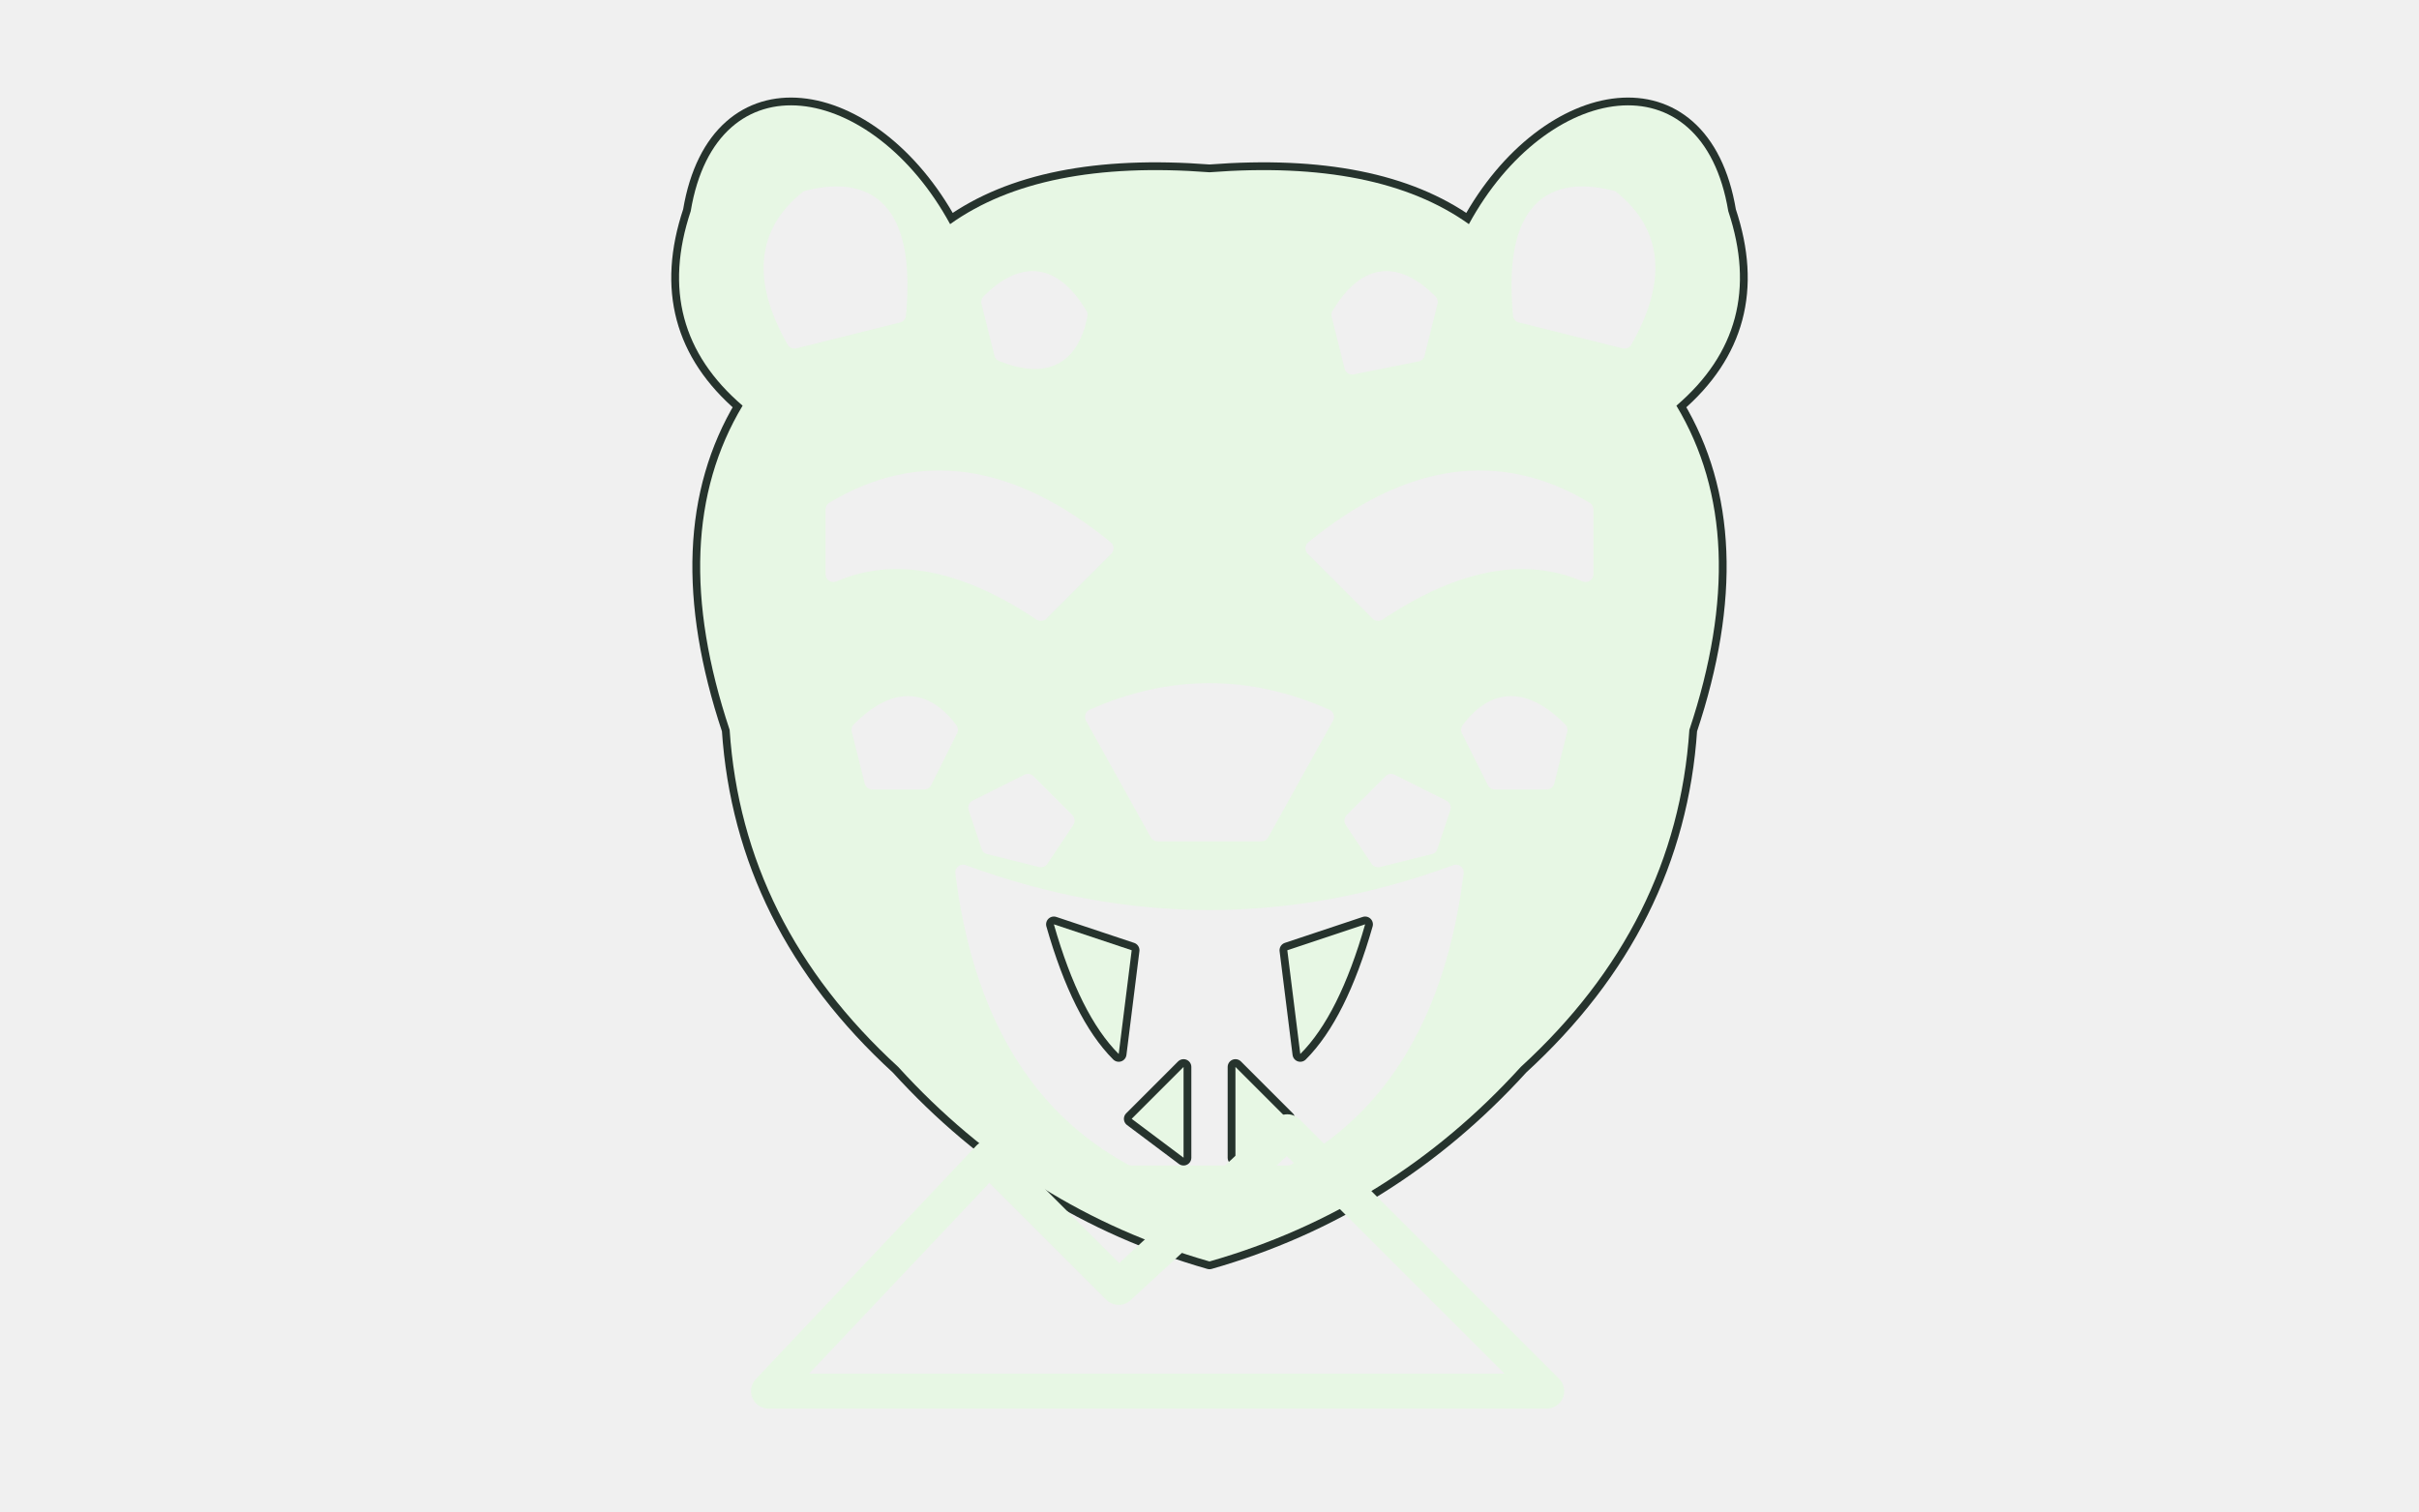
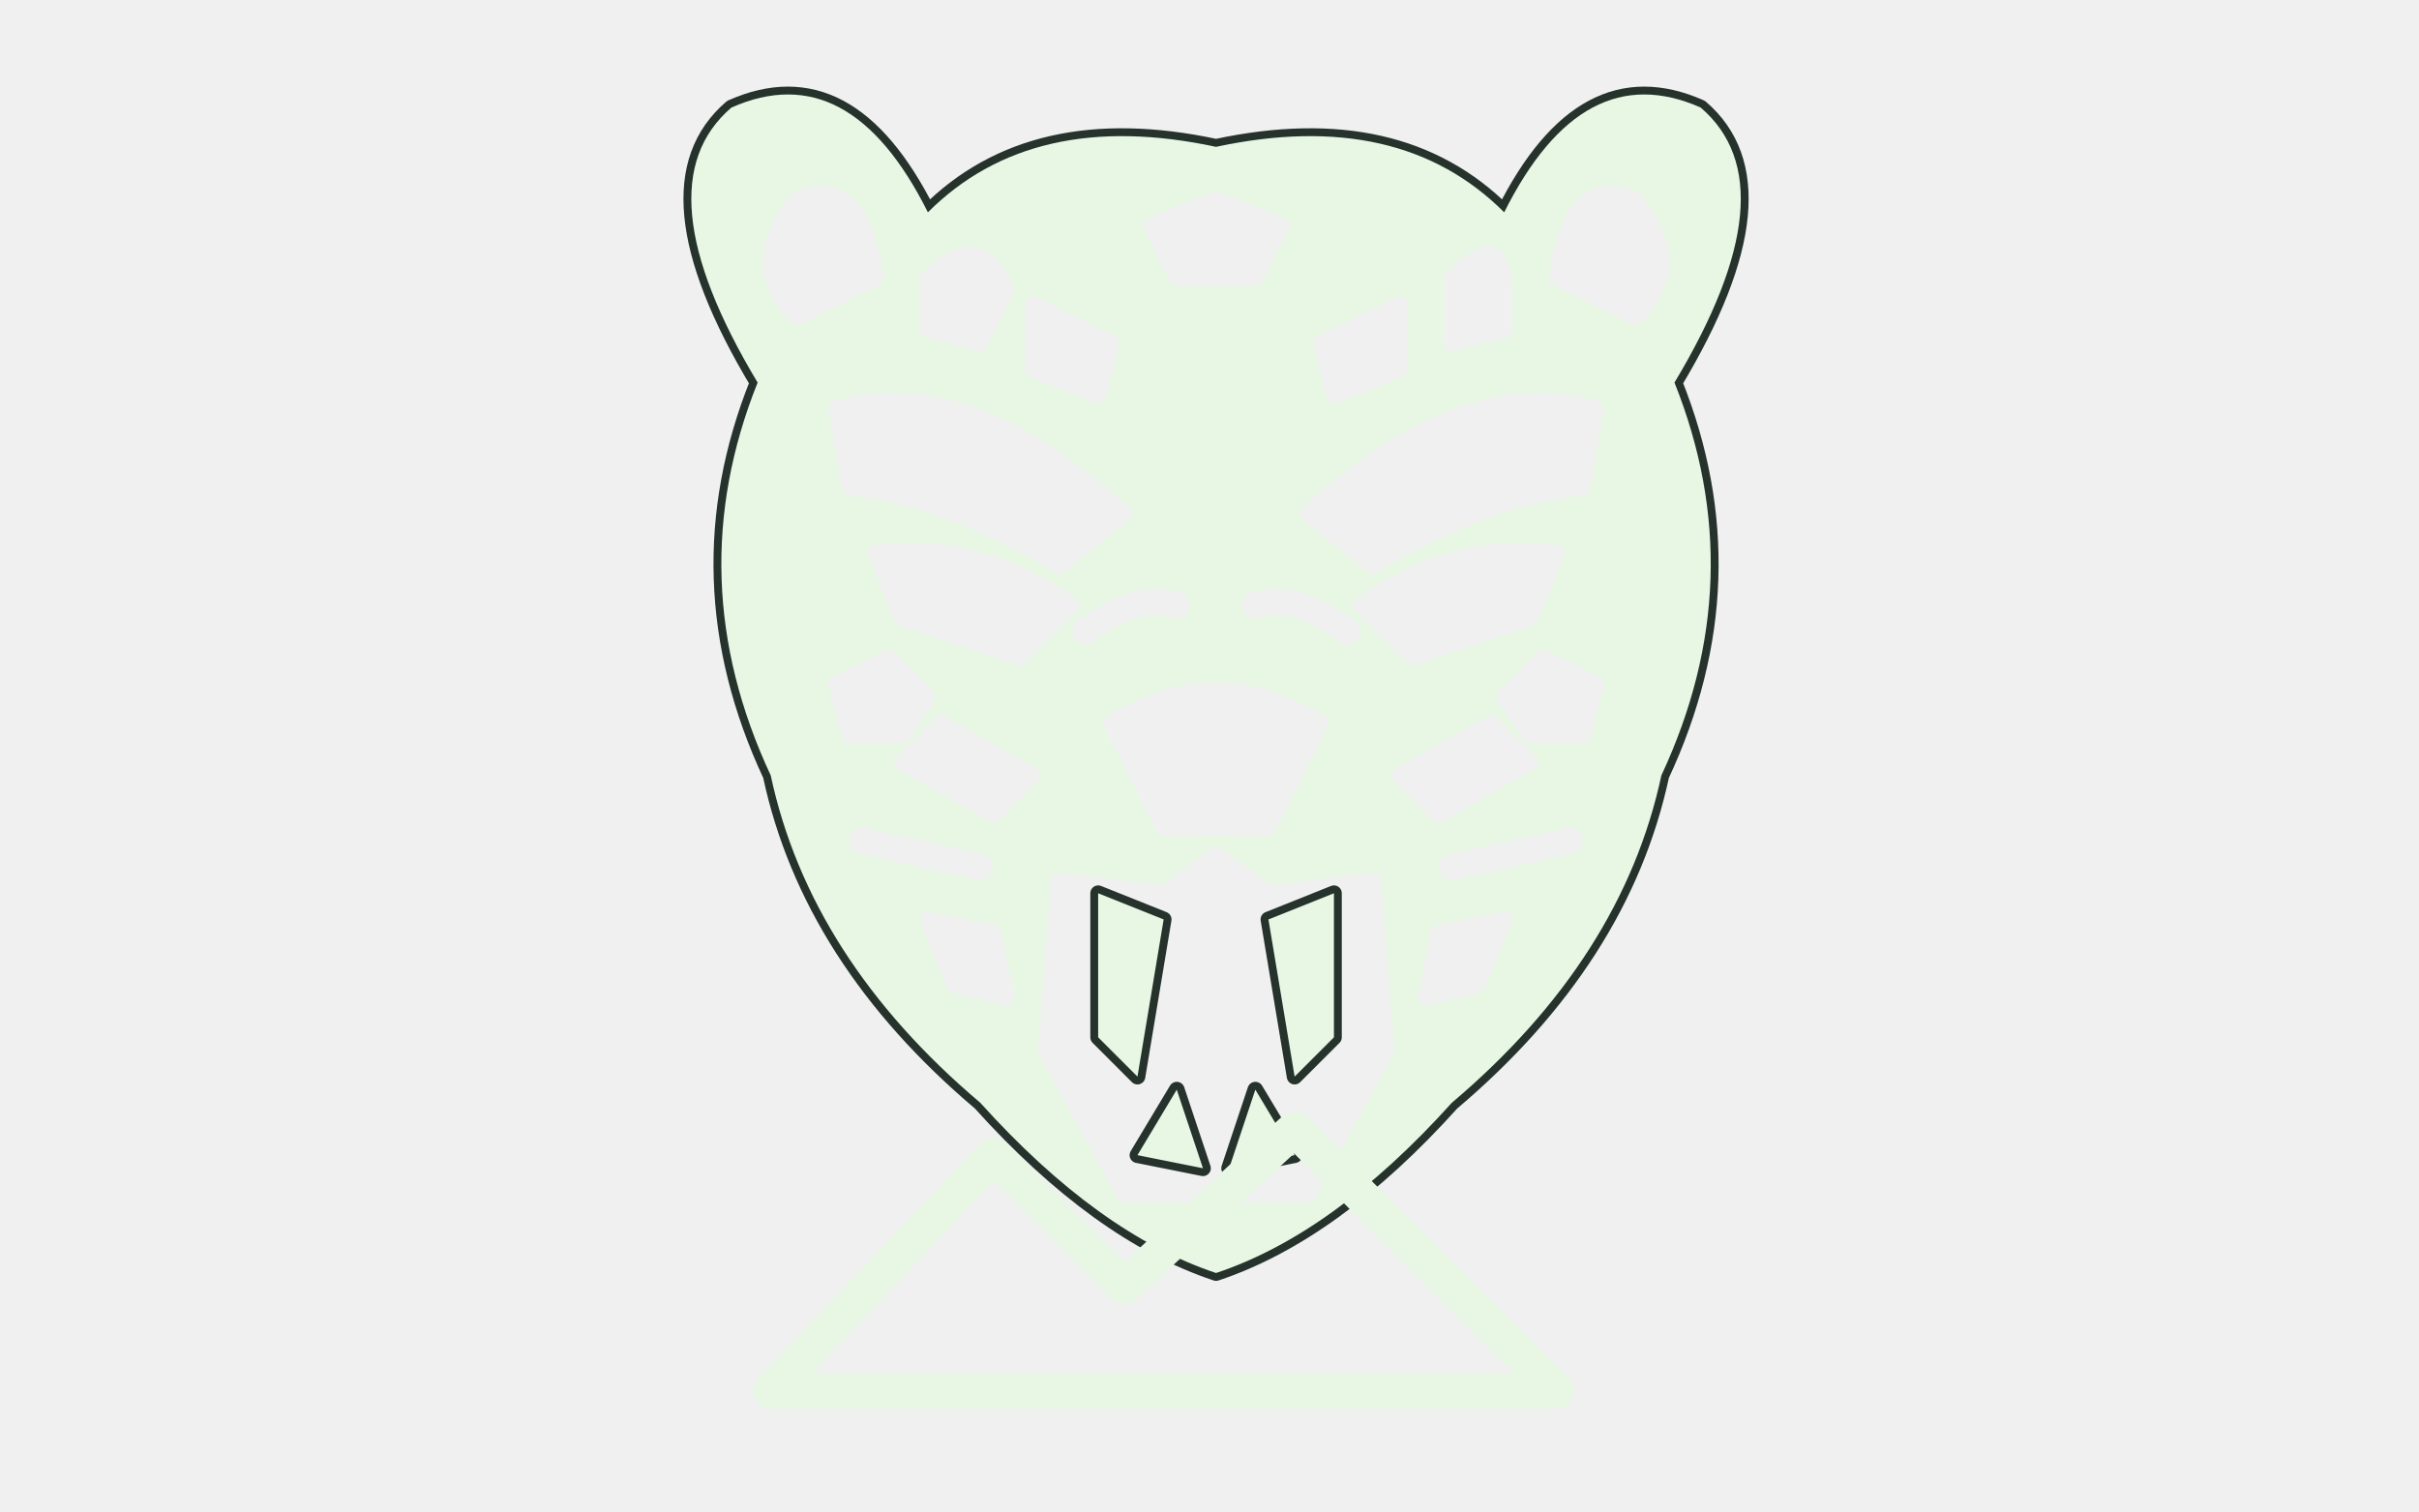
<svg xmlns="http://www.w3.org/2000/svg" width="256" height="160" viewBox="0 0 256 160">
  <g stroke="#26332d" stroke-width="1.2" paint-order="stroke fill" stroke-linejoin="round">
-     <g transform="translate(-47.68627 -40.78431) scale(1.372549)">
+     <g transform="translate(-48.73267 -44.05941) scale(1.386139)">
      <defs>
-         <mask id="cut20" maskUnits="userSpaceOnUse" x="0" y="0" width="256" height="160">
+         <mask id="cut29" maskUnits="userSpaceOnUse" x="0" y="0" width="256" height="160">
          <rect width="256" height="160" fill="white" />
          <g fill="black" stroke="black">
-             <path d="M111 53 Q115 49 118 54 Q117 59 112 57Z M138 54 Q141 49 145 53 L144 57 L139 58Z M101 86 Q105 82 108 86 L106 90 L102 90Z M148 86 Q151 82 155 86 L154 90 L150 90Z M110 92 L114 90 L117 93 L115 96 L111 95Z M139 93 L142 90 L146 92 L145 95 L141 96Z" fill="black" />
+             <path d="M106 53 Q110 49 112 54 L110 58 L106 57Z M146 53 Q150 49 150 54 L150 57 L146 58Z M123 49 L128 47 L133 49 L131 53 L125 53Z M99 84 L103 82 L106 85 L104 88 L100 88Z M157 84 L153 82 L150 85 L152 88 L156 88Z M106 102 L111 103 L112 108 L108 107Z M150 102 L145 103 L144 108 L148 107Z" fill="black" />
          </g>
        </mask>
      </defs>
-       <g mask="url(#cut20)">
+       <g mask="url(#cut29)">
        <defs>
-           <mask id="cut19" maskUnits="userSpaceOnUse" x="0" y="0" width="256" height="160">
+           <mask id="cut28" maskUnits="userSpaceOnUse" x="0" y="0" width="256" height="160">
            <rect width="256" height="160" fill="white" />
            <g fill="black" stroke="black">
-               <path d="M97 45 Q105 43 104 54 L96 56 Q92 49 97 45Z M159 45 Q151 43 152 54 L160 56 Q164 49 159 45Z M99 69 Q109 63 120 72 L115 77 Q106 71 99 74Z M157 69 Q147 63 136 72 L141 77 Q150 71 157 74Z M119 85 Q128 81 137 85 L132 94 L124 94Z M109 97 Q128 104 147 97 Q145 113 134 119 L122 119 Q111 113 109 97Z" fill="black" />
+               <path d="M96 47 Q101 45 102 53 L96 56 Q92 52 96 47Z M160 47 Q155 45 154 53 L160 56 Q164 52 160 47Z M99 63 Q109 60 121 71 L116 75 Q108 70 100 69Z M157 63 Q147 60 135 71 L140 75 Q148 70 156 69Z M102 74 Q110 73 117 78 L113 82 L104 79Z M154 74 Q146 73 139 78 L143 82 L152 79Z M120 87 Q128 82 136 87 L132 95 L124 95Z M116 99 L124 100 L128 97 L132 100 L140 99 L141 112 L135 123 L121 123 L115 112Z M107 87 L114 91 L111 94 L104 90Z M149 87 L142 91 L145 94 L152 90Z M114 55 L120 58 L119 62 L114 60Z M142 55 L136 58 L137 62 L142 60Z" fill="black" />
+               <path d="M118 80 Q122 77 125 78 M131 78 Q134 77 138 80 M101 96 L110 98 M155 96 L146 98" fill="none" stroke="black" stroke-width="2" stroke-linecap="round" />
            </g>
          </mask>
        </defs>
-         <g mask="url(#cut19)">
-           <path d="M128 43 Q115 42 108 47 C102 36 90 34 88 46 Q85 55 92 61 Q86 71 91 86 Q92 101 104 112 Q114 123 128 127 Q142 123 152 112 Q164 101 165 86 Q170 71 164 61 Q171 55 168 46 C166 34 154 36 148 47 Q141 42 128 43Z" fill="#e7f7e4" />
+         <g mask="url(#cut28)">
+           <path d="M128 43 Q114 40 106 48 Q100 36 91 40 Q84 46 93 61 Q87 76 94 91 Q97 105 110 116 Q119 126 128 129 Q137 126 146 116 Q159 105 162 91 Q169 76 163 61 Q172 46 165 40 Q156 36 150 48 Q142 40 128 43Z" fill="#e7f7e4" />
        </g>
-         <path d="M116 101 L122 103 L121 111 Q118 108 116 101Z M134 103 L140 101 Q138 108 135 111Z M122 116 L126 112 L126 119Z M130 112 L134 116 L130 119Z" fill="#e7f7e4" />
+         <path d="M119 100 L124 102 L122 114 L119 111Z M132 102 L137 100 L137 111 L134 114Z M122 120 L125 115 L127 121Z M129 121 L131 115 L134 120Z" fill="#e7f7e4" />
      </g>
-       <path d="M94 137 L111 119 L121 129 L134 117 L154 137Z" fill="none" stroke="#e7f7e4" stroke-width="2.7" stroke-linejoin="round" stroke-linecap="round" />
+       <path d="M94 138 L111 120 L121 130 L134 118 L154 138Z" fill="none" stroke="#e7f7e4" stroke-width="2.7" stroke-linejoin="round" stroke-linecap="round" />
    </g>
  </g>
</svg>
